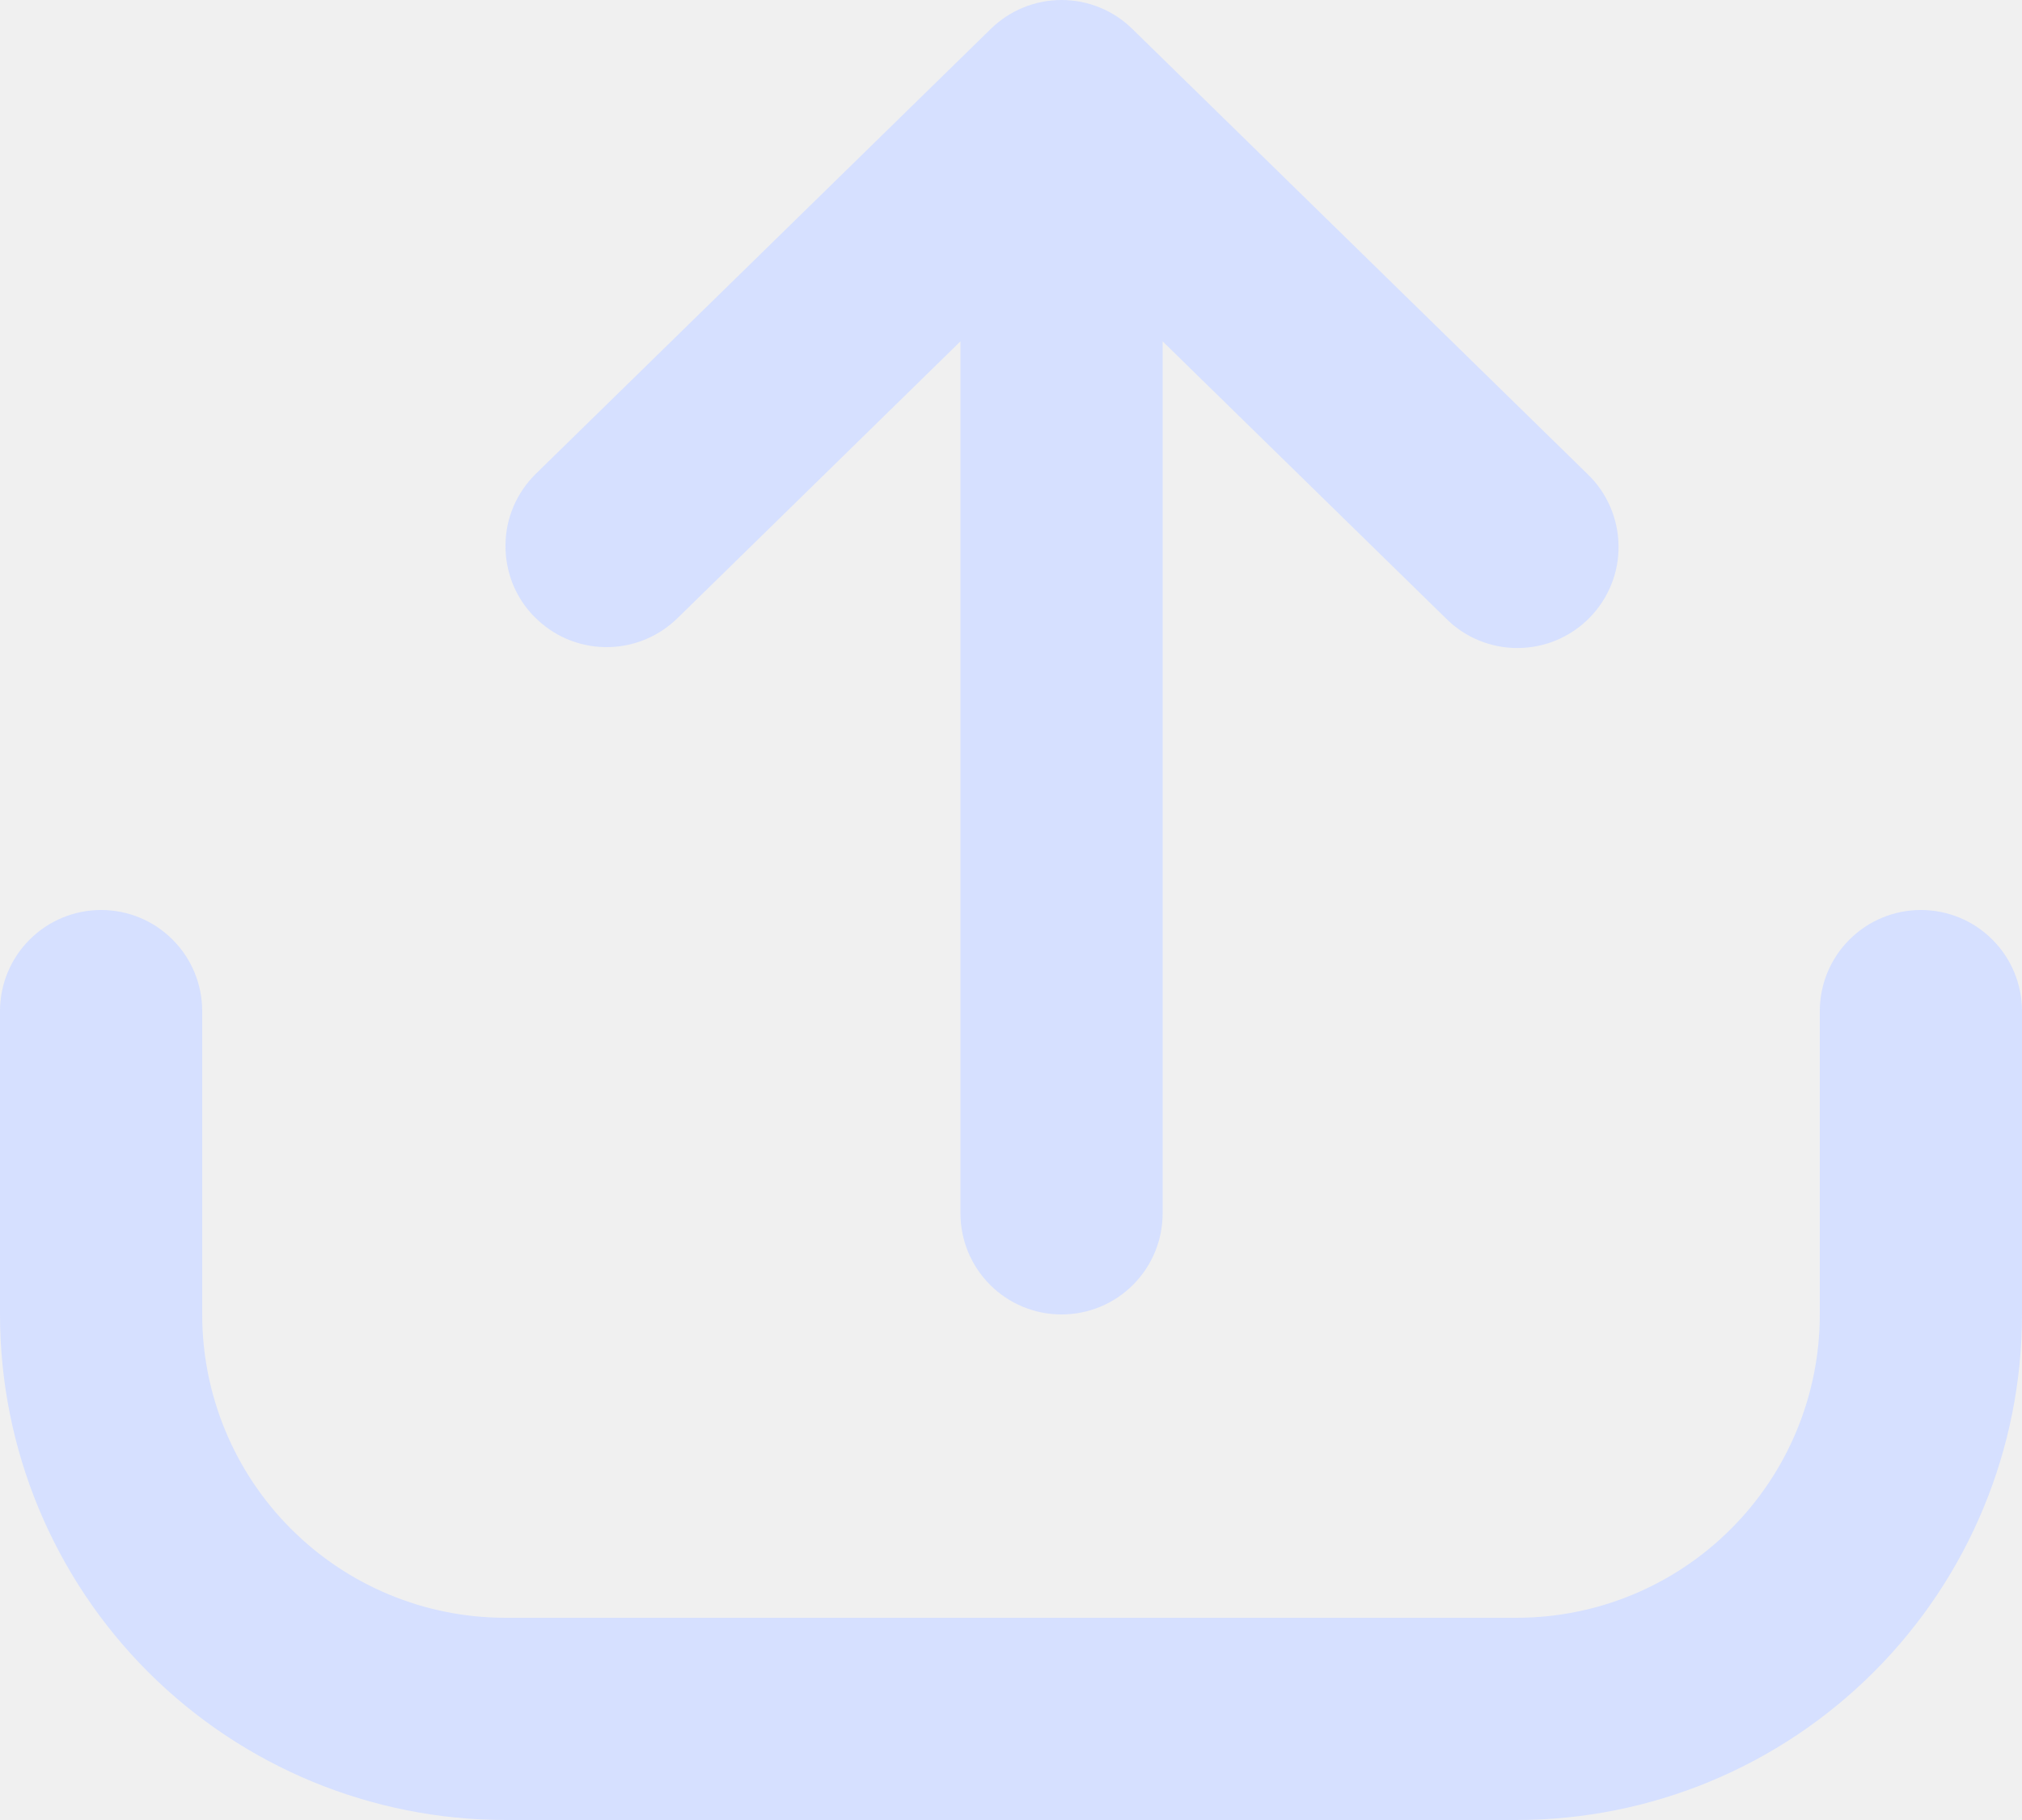
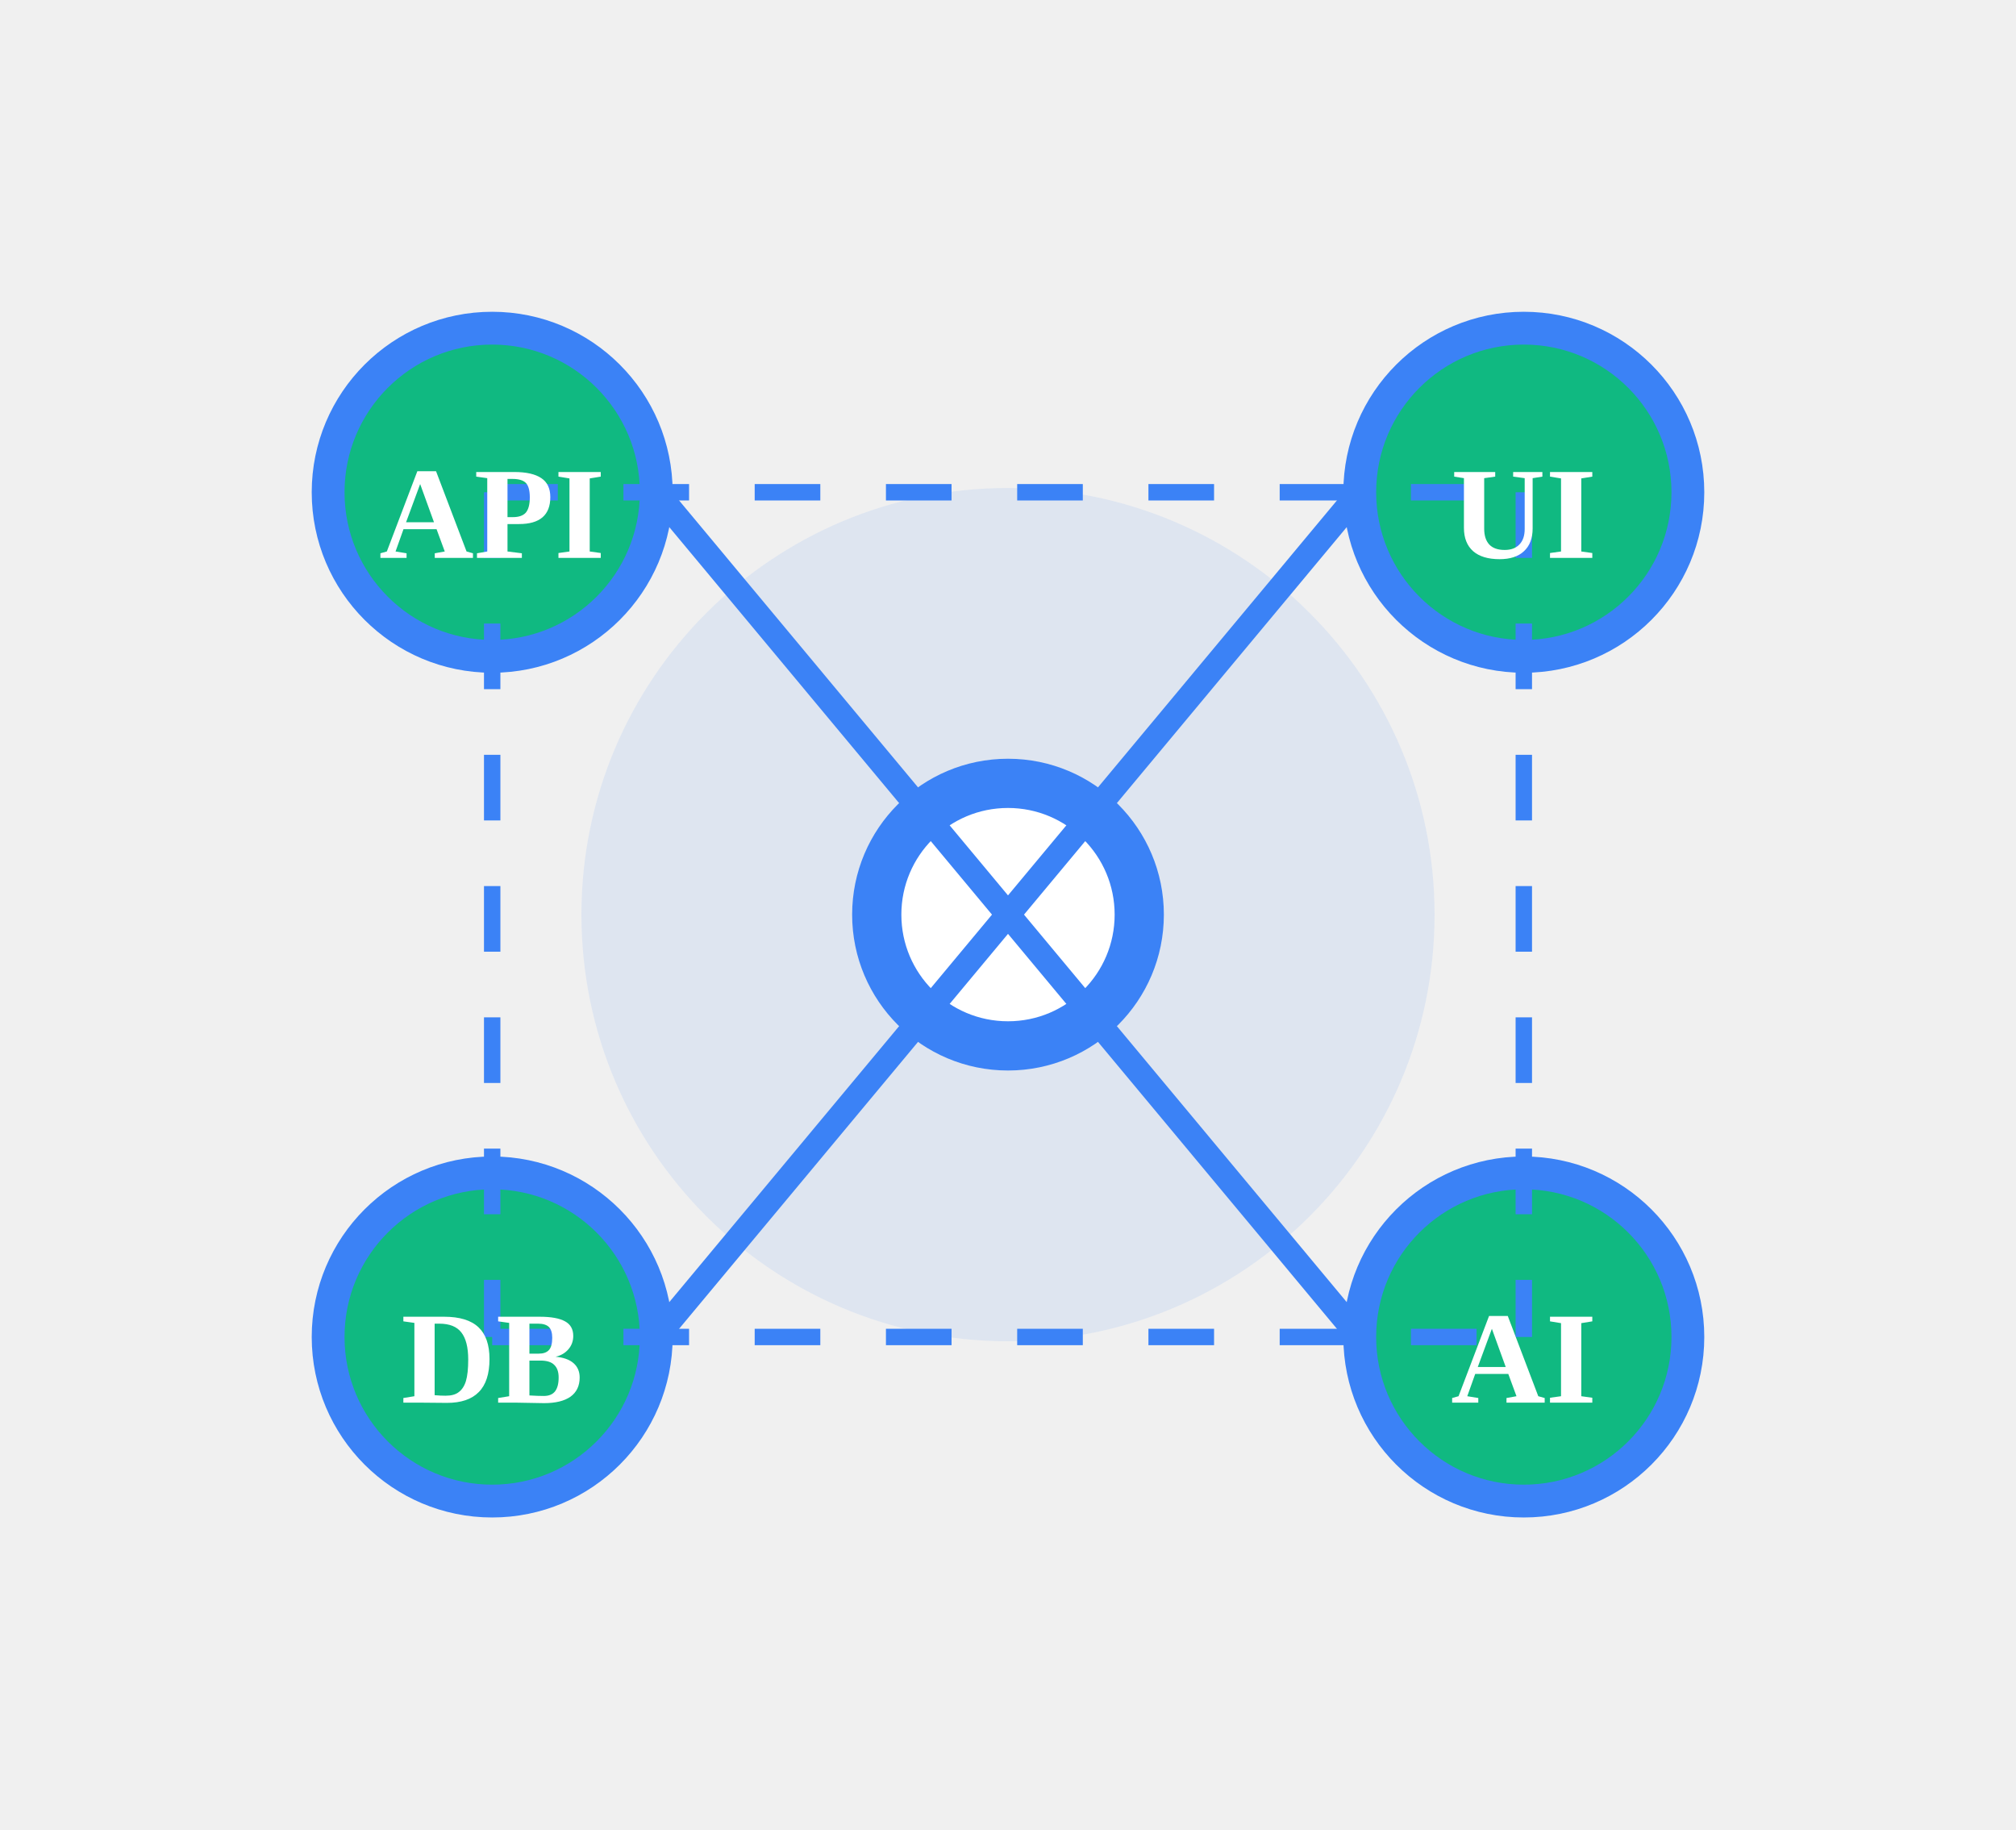
- <svg xmlns="http://www.w3.org/2000/svg" width="20" height="18" viewBox="0 0 20 18" fill="none">
-   <path fill-rule="evenodd" clip-rule="evenodd" d="M5 18C3.674 18 2.402 17.473 1.464 16.535C0.527 15.598 0 14.326 0 13V10C0 9.735 0.105 9.48 0.293 9.293C0.48 9.105 0.735 9 1 9C1.265 9 1.52 9.105 1.707 9.293C1.895 9.48 2 9.735 2 10V13C2 13.796 2.316 14.559 2.879 15.121C3.441 15.684 4.204 16 5 16H15C15.796 16 16.559 15.684 17.121 15.121C17.684 14.559 18 13.796 18 13V10C18 9.735 18.105 9.48 18.293 9.293C18.48 9.105 18.735 9 19 9C19.265 9 19.52 9.105 19.707 9.293C19.895 9.48 20 9.735 20 10V13C20 14.326 19.473 15.598 18.535 16.535C17.598 17.473 16.326 18 15 18H5Z" fill="#D6E0FF" />
-   <path fill-rule="evenodd" clip-rule="evenodd" d="M5.285 6.1C5.193 6.006 5.12 5.895 5.071 5.773C5.023 5.651 4.998 5.52 5 5.389C5.001 5.258 5.028 5.128 5.08 5.007C5.132 4.886 5.207 4.777 5.301 4.685L9.801 0.285C9.988 0.102 10.239 0 10.5 0C10.761 0 11.012 0.102 11.199 0.285L15.699 4.685C15.795 4.776 15.872 4.886 15.925 5.007C15.978 5.128 16.007 5.259 16.009 5.391C16.012 5.524 15.988 5.655 15.939 5.778C15.89 5.901 15.817 6.013 15.724 6.108C15.632 6.203 15.521 6.278 15.399 6.33C15.277 6.382 15.146 6.408 15.014 6.409C14.882 6.41 14.75 6.384 14.628 6.334C14.505 6.283 14.394 6.209 14.301 6.115L11.5 3.376V12C11.5 12.265 11.395 12.519 11.207 12.707C11.02 12.895 10.765 13 10.5 13C10.235 13 9.98 12.895 9.793 12.707C9.605 12.519 9.5 12.265 9.5 12V3.376L6.7 6.115C6.606 6.207 6.495 6.279 6.373 6.328C6.251 6.377 6.12 6.402 5.989 6.4C5.858 6.399 5.728 6.371 5.607 6.32C5.486 6.268 5.377 6.193 5.285 6.099V6.1Z" fill="#D6E0FF" />
+ <svg xmlns="http://www.w3.org/2000/svg" width="122.88" height="111.48" viewBox="0 0 122.88 111.48" fill="none">
+   <circle cx="61.44" cy="55.74" r="25" fill="#3B82F6" opacity="0.1" stroke="#3B82F6" stroke-width="2" />
+   <g stroke="#3B82F6" stroke-width="2">
+     <circle cx="61.44" cy="55.74" r="8" fill="white" stroke-width="3" />
+     <circle cx="30" cy="30" r="10" fill="#10B981" />
+     <circle cx="30" cy="81.48" r="10" fill="#10B981" />
+     <circle cx="92.88" cy="30" r="10" fill="#10B981" />
+     <circle cx="92.88" cy="81.48" r="10" fill="#10B981" />
+     <line x1="61.44" y1="55.74" x2="40" y2="30" stroke-width="1.5" />
+     <line x1="61.44" y1="55.74" x2="40" y2="81.48" stroke-width="1.5" />
+     <line x1="61.44" y1="55.74" x2="82.88" y2="30" stroke-width="1.5" />
+     <line x1="61.44" y1="55.74" x2="82.88" y2="81.48" stroke-width="1.5" />
+     <line x1="30" y1="30" x2="30" y2="81.48" stroke-width="1" stroke-dasharray="4 4" />
+     <line x1="92.88" y1="30" x2="92.88" y2="81.48" stroke-width="1" stroke-dasharray="4 4" />
+     <line x1="30" y1="30" x2="92.88" y2="30" stroke-width="1" stroke-dasharray="4 4" />
+     <line x1="30" y1="81.48" x2="92.88" y2="81.48" stroke-width="1" stroke-dasharray="4 4" />
+   </g>
+   <text x="30" y="34" text-anchor="middle" fill="white" font-size="8" font-weight="bold">API</text>
+   <text x="30" y="85.48" text-anchor="middle" fill="white" font-size="8" font-weight="bold">DB</text>
+   <text x="92.88" y="34" text-anchor="middle" fill="white" font-size="8" font-weight="bold">UI</text>
+   <text x="92.88" y="85.48" text-anchor="middle" fill="white" font-size="8" font-weight="bold">AI</text>
</svg>
